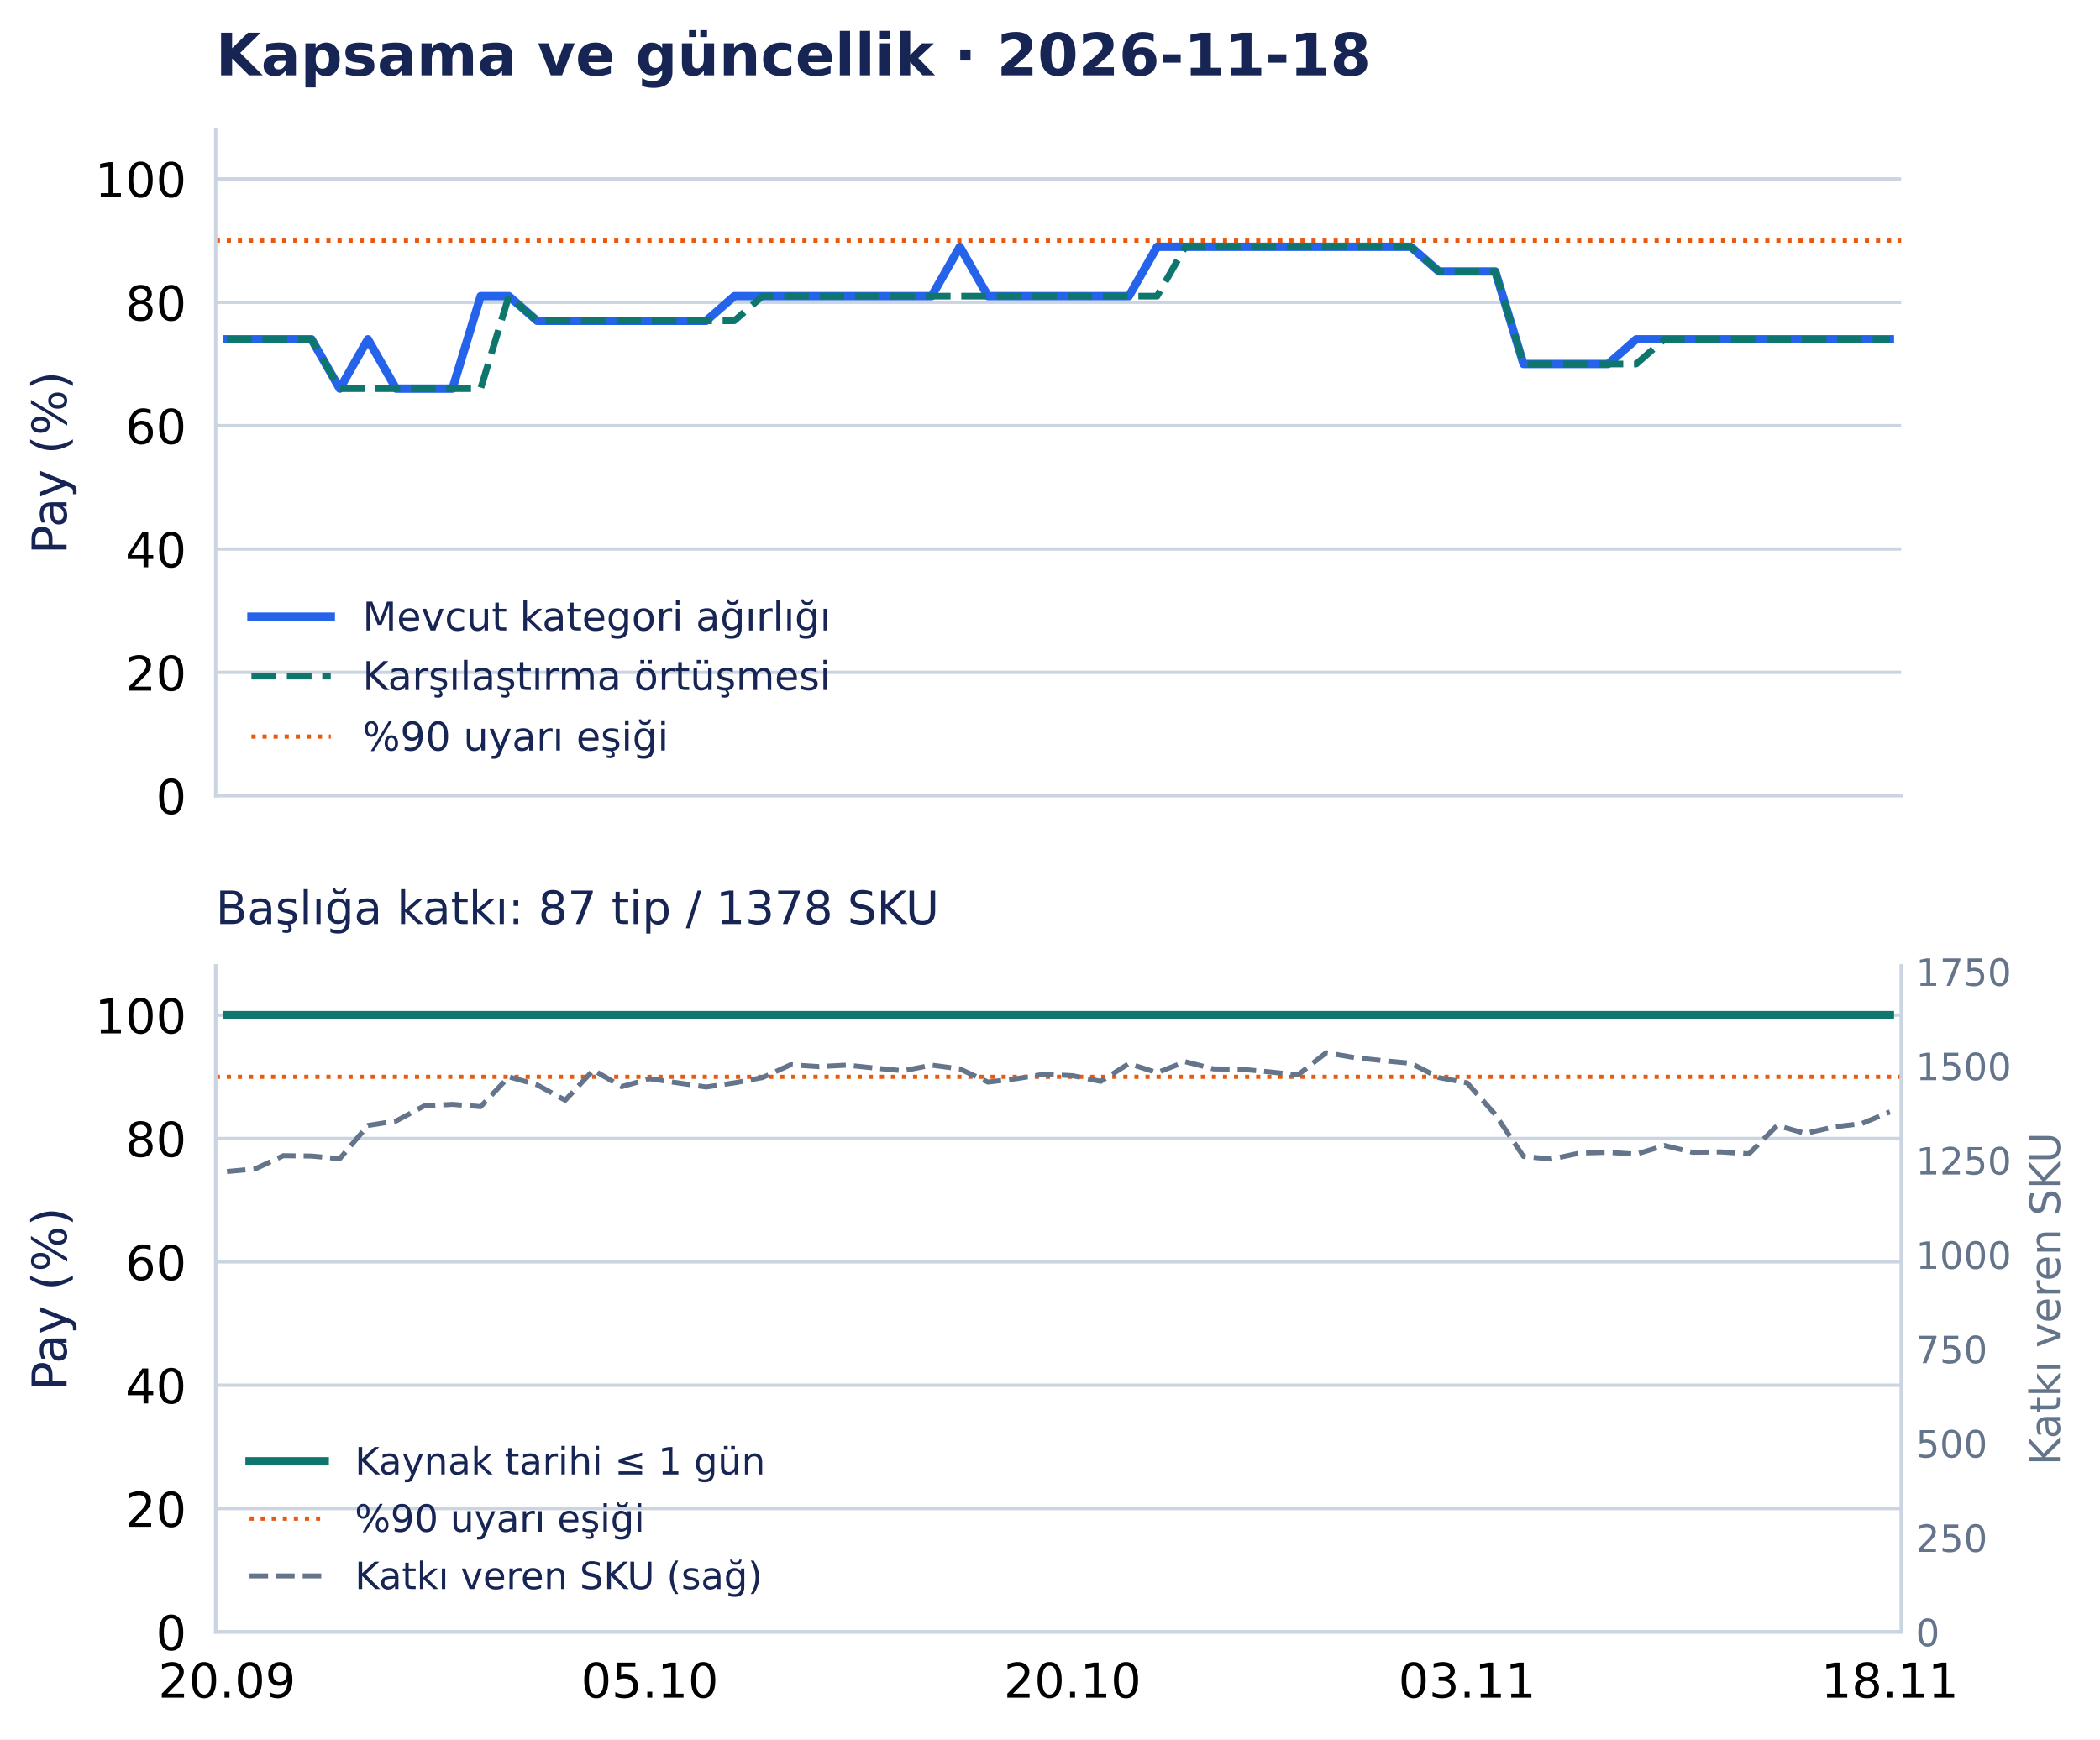
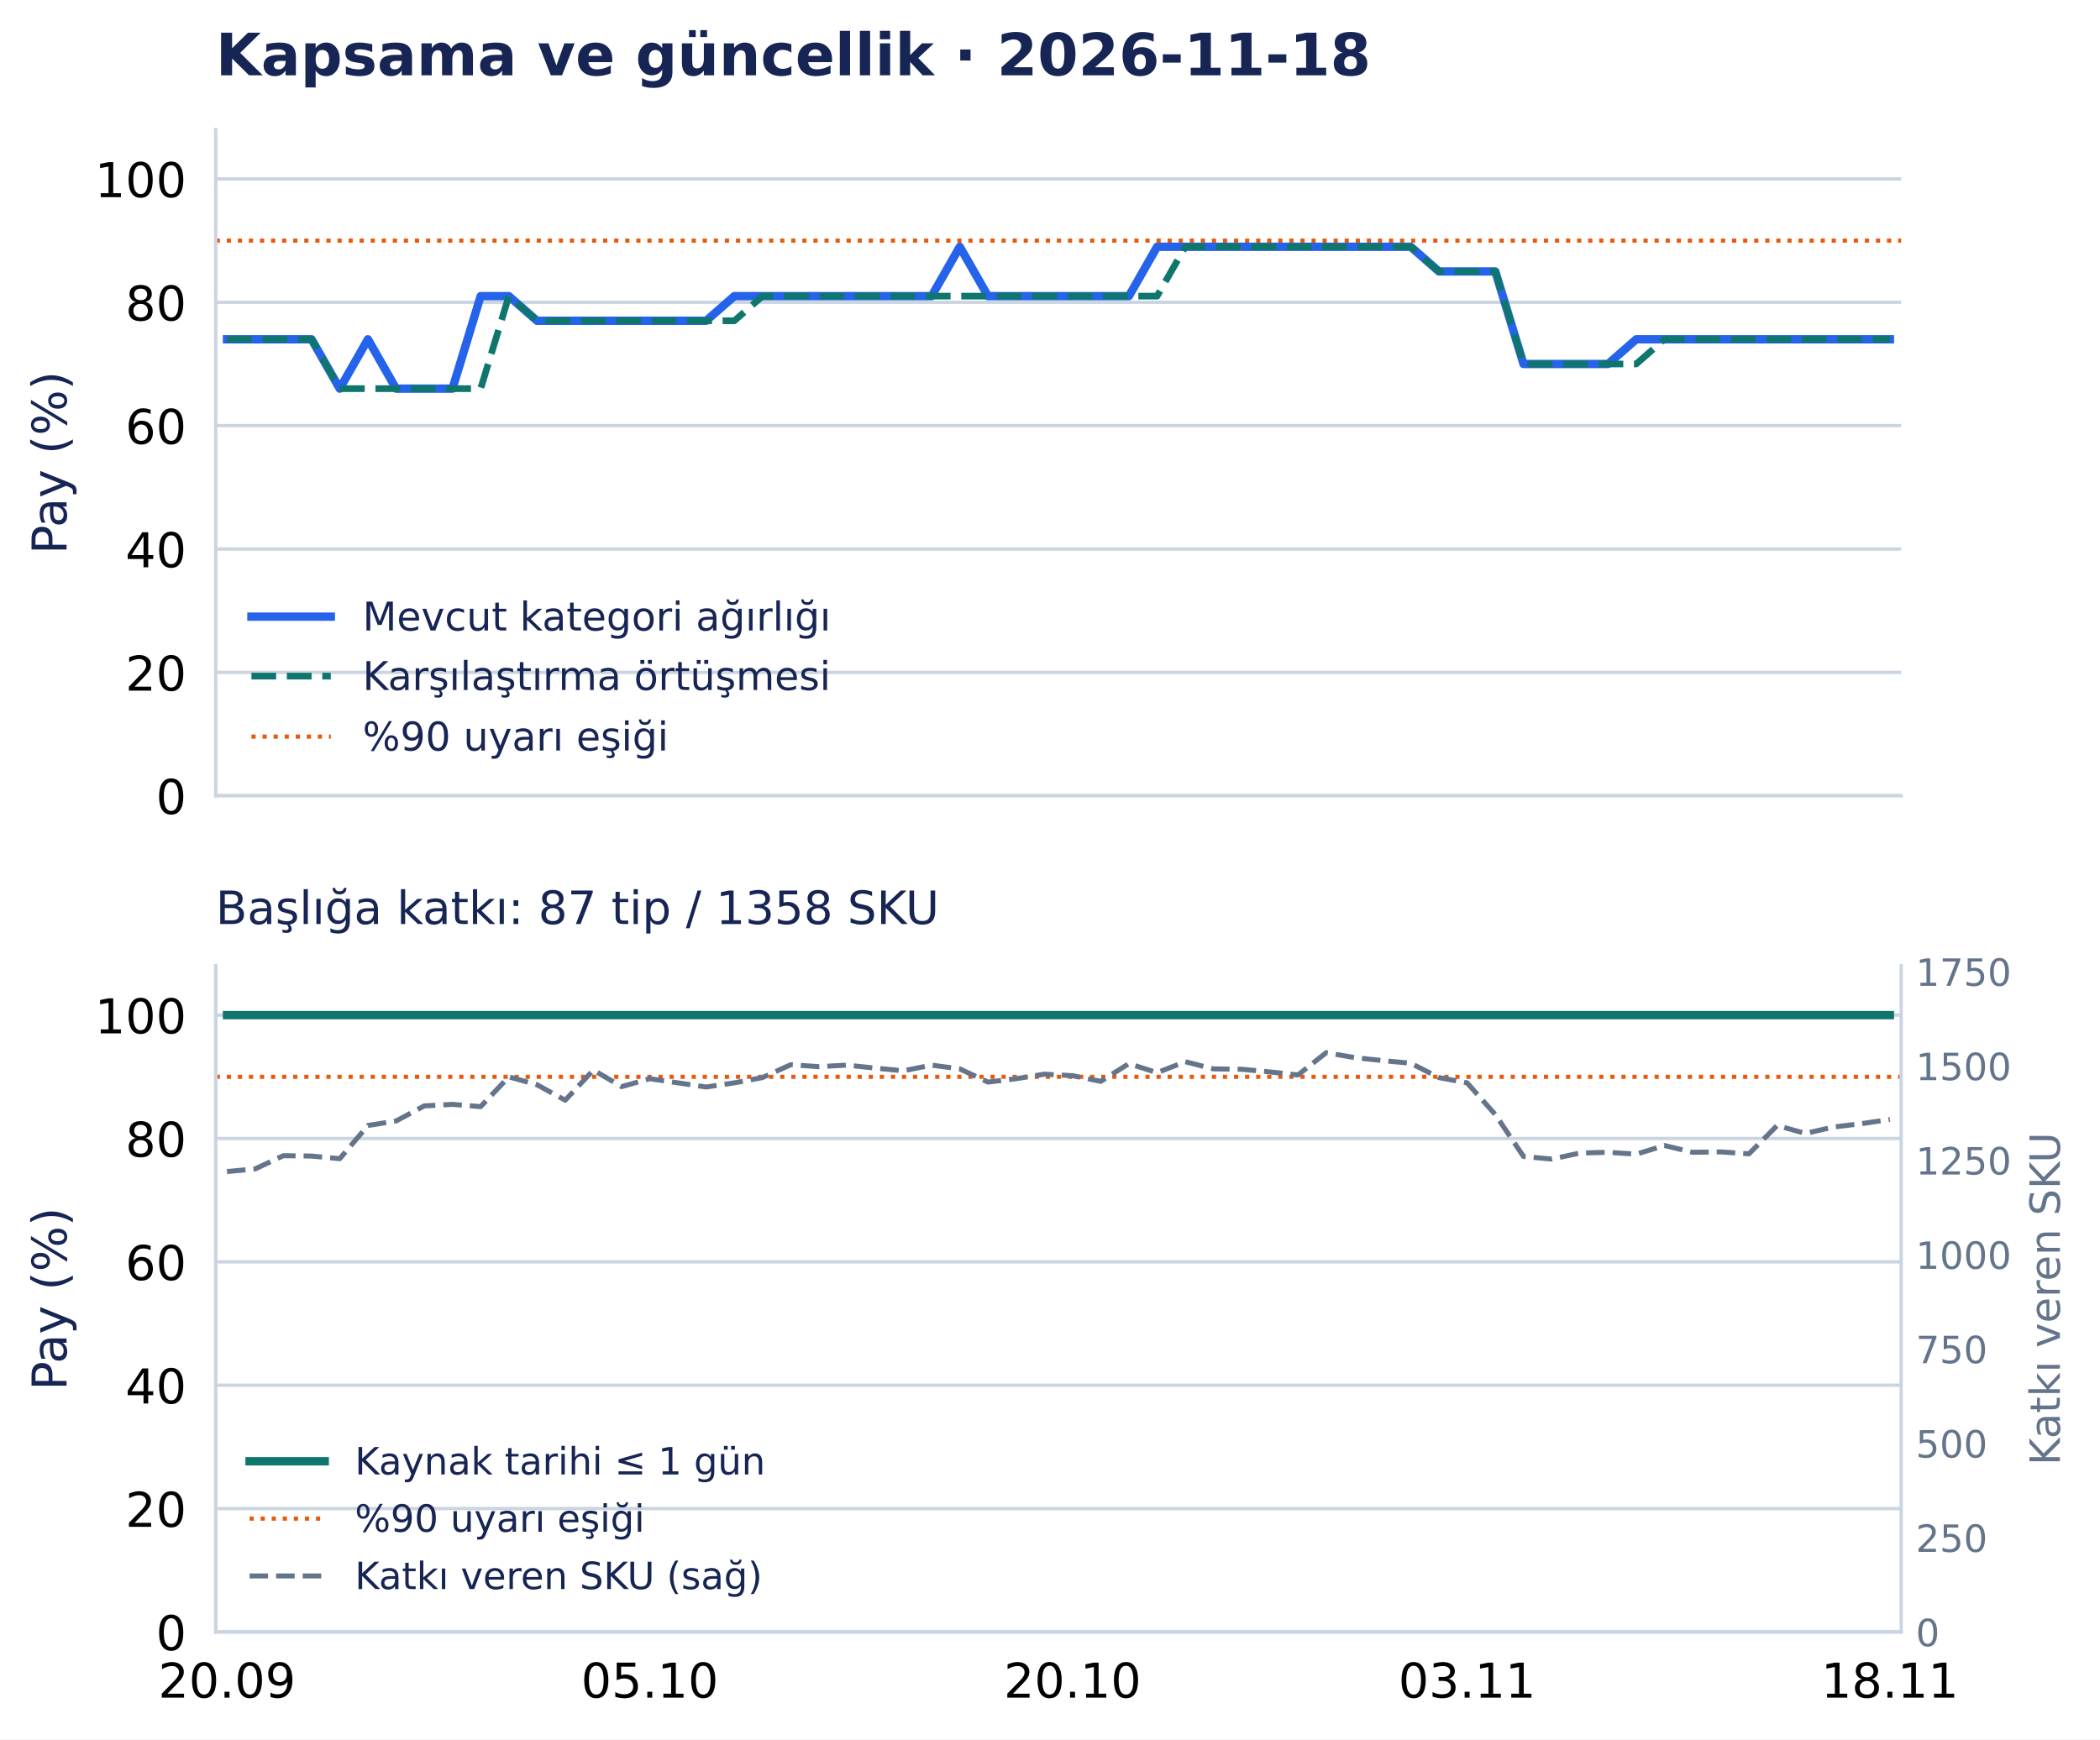
<svg xmlns="http://www.w3.org/2000/svg" width="502.794pt" height="416.535pt" viewBox="0 0 502.794 416.535" version="1.1">
  <defs>
    <style type="text/css">*{stroke-linejoin: round; stroke-linecap: butt}</style>
  </defs>
  <g id="figure_1">
    <g id="patch_1">
      <path d="M 0 416.535 L 502.794 416.535 L 502.794 0 L 0 0 z " style="fill: #ffffff" />
    </g>
    <g id="axes_1">
      <g id="patch_2">
        <path d="M 51.651 190.574 L 455.188 190.574 L 455.188 31.035 L 51.651 31.035 z " style="fill: #ffffff" />
      </g>
      <g id="matplotlib.axis_1">
        <g id="xtick_1">
          <g id="line2d_1" />
        </g>
        <g id="xtick_2">
          <g id="line2d_2" />
        </g>
        <g id="xtick_3">
          <g id="line2d_3" />
        </g>
        <g id="xtick_4">
          <g id="line2d_4" />
        </g>
        <g id="xtick_5">
          <g id="line2d_5" />
        </g>
      </g>
      <g id="matplotlib.axis_2">
        <g id="ytick_1">
          <g id="line2d_6">
            <path d="M 51.651 190.574 L 455.188 190.574 " clip-path="url(#p0e1365a26f)" style="fill: none; stroke: #cbd5e1; stroke-width: 0.8; stroke-linecap: square" />
          </g>
          <g id="line2d_7" />
          <g id="text_1">
            <text style="font-size: 11.5px; font-family: 'DejaVu Sans', 'Bitstream Vera Sans', 'Computer Modern Sans Serif', 'Lucida Grande', 'Verdana', 'Geneva', 'Lucid', 'Arial', 'Helvetica', 'Avant Garde', sans-serif; text-anchor: end" x="44.651" y="194.943" transform="rotate(-0 44.65062 194.9427)">0</text>
          </g>
        </g>
        <g id="ytick_2">
          <g id="line2d_8">
            <path d="M 51.651 161.03 L 455.188 161.03 " clip-path="url(#p0e1365a26f)" style="fill: none; stroke: #cbd5e1; stroke-width: 0.8; stroke-linecap: square" />
          </g>
          <g id="line2d_9" />
          <g id="text_2">
            <text style="font-size: 11.5px; font-family: 'DejaVu Sans', 'Bitstream Vera Sans', 'Computer Modern Sans Serif', 'Lucida Grande', 'Verdana', 'Geneva', 'Lucid', 'Arial', 'Helvetica', 'Avant Garde', sans-serif; text-anchor: end" x="44.651" y="165.398" transform="rotate(-0 44.65062 165.3983)">20</text>
          </g>
        </g>
        <g id="ytick_3">
          <g id="line2d_10">
            <path d="M 51.651 131.485 L 455.188 131.485 " clip-path="url(#p0e1365a26f)" style="fill: none; stroke: #cbd5e1; stroke-width: 0.8; stroke-linecap: square" />
          </g>
          <g id="line2d_11" />
          <g id="text_3">
            <text style="font-size: 11.5px; font-family: 'DejaVu Sans', 'Bitstream Vera Sans', 'Computer Modern Sans Serif', 'Lucida Grande', 'Verdana', 'Geneva', 'Lucid', 'Arial', 'Helvetica', 'Avant Garde', sans-serif; text-anchor: end" x="44.651" y="135.854" transform="rotate(-0 44.65062 135.854)">40</text>
          </g>
        </g>
        <g id="ytick_4">
          <g id="line2d_12">
            <path d="M 51.651 101.941 L 455.188 101.941 " clip-path="url(#p0e1365a26f)" style="fill: none; stroke: #cbd5e1; stroke-width: 0.8; stroke-linecap: square" />
          </g>
          <g id="line2d_13" />
          <g id="text_4">
            <text style="font-size: 11.5px; font-family: 'DejaVu Sans', 'Bitstream Vera Sans', 'Computer Modern Sans Serif', 'Lucida Grande', 'Verdana', 'Geneva', 'Lucid', 'Arial', 'Helvetica', 'Avant Garde', sans-serif; text-anchor: end" x="44.651" y="106.31" transform="rotate(-0 44.65062 106.3097)">60</text>
          </g>
        </g>
        <g id="ytick_5">
          <g id="line2d_14">
            <path d="M 51.651 72.397 L 455.188 72.397 " clip-path="url(#p0e1365a26f)" style="fill: none; stroke: #cbd5e1; stroke-width: 0.8; stroke-linecap: square" />
          </g>
          <g id="line2d_15" />
          <g id="text_5">
            <text style="font-size: 11.5px; font-family: 'DejaVu Sans', 'Bitstream Vera Sans', 'Computer Modern Sans Serif', 'Lucida Grande', 'Verdana', 'Geneva', 'Lucid', 'Arial', 'Helvetica', 'Avant Garde', sans-serif; text-anchor: end" x="44.651" y="76.765" transform="rotate(-0 44.65062 76.76539)">80</text>
          </g>
        </g>
        <g id="ytick_6">
          <g id="line2d_16">
            <path d="M 51.651 42.852 L 455.188 42.852 " clip-path="url(#p0e1365a26f)" style="fill: none; stroke: #cbd5e1; stroke-width: 0.8; stroke-linecap: square" />
          </g>
          <g id="line2d_17" />
          <g id="text_6">
            <text style="font-size: 11.5px; font-family: 'DejaVu Sans', 'Bitstream Vera Sans', 'Computer Modern Sans Serif', 'Lucida Grande', 'Verdana', 'Geneva', 'Lucid', 'Arial', 'Helvetica', 'Avant Garde', sans-serif; text-anchor: end" x="44.651" y="47.221" transform="rotate(-0 44.65062 47.22107)">100</text>
          </g>
        </g>
        <g id="text_7">
          <text style="font-size: 11.5px; font-family: 'DejaVu Sans', 'Bitstream Vera Sans', 'Computer Modern Sans Serif', 'Lucida Grande', 'Verdana', 'Geneva', 'Lucid', 'Arial', 'Helvetica', 'Avant Garde', sans-serif; text-anchor: middle; fill: #172554" x="15.937" y="110.804" transform="rotate(-90 15.93731 110.8044)">Pay (%)</text>
        </g>
      </g>
      <g id="line2d_18">
        <path d="M 54.35 81.26 L 61.098 81.26 L 67.846 81.26 L 74.594 81.26 L 81.342 93.078 L 88.09 81.26 L 94.839 93.078 L 101.587 93.078 L 108.335 93.078 L 115.083 70.92 L 121.831 70.92 L 128.579 76.828 L 135.327 76.828 L 142.075 76.828 L 148.824 76.828 L 155.572 76.828 L 162.32 76.828 L 169.068 76.828 L 175.816 70.92 L 182.564 70.92 L 189.312 70.92 L 196.06 70.92 L 202.809 70.92 L 209.557 70.92 L 216.305 70.92 L 223.053 70.92 L 229.801 59.102 L 236.549 70.92 L 243.297 70.92 L 250.045 70.92 L 256.794 70.92 L 263.542 70.92 L 270.29 70.92 L 277.038 59.102 L 283.786 59.102 L 290.534 59.102 L 297.282 59.102 L 304.03 59.102 L 310.778 59.102 L 317.527 59.102 L 324.275 59.102 L 331.023 59.102 L 337.771 59.102 L 344.519 65.011 L 351.267 65.011 L 358.015 65.011 L 364.763 87.169 L 371.512 87.169 L 378.26 87.169 L 385.008 87.169 L 391.756 81.26 L 398.504 81.26 L 405.252 81.26 L 412 81.26 L 418.748 81.26 L 425.497 81.26 L 432.245 81.26 L 438.993 81.26 L 445.741 81.26 L 452.489 81.26 " clip-path="url(#p0e1365a26f)" style="fill: none; stroke: #2563eb; stroke-width: 2; stroke-linecap: square" />
      </g>
      <g id="line2d_19">
        <path d="M 54.35 81.26 L 61.098 81.26 L 67.846 81.26 L 74.594 81.26 L 81.342 93.078 L 88.09 93.078 L 94.839 93.078 L 101.587 93.078 L 108.335 93.078 L 115.083 93.078 L 121.831 70.92 L 128.579 76.828 L 135.327 76.828 L 142.075 76.828 L 148.824 76.828 L 155.572 76.828 L 162.32 76.828 L 169.068 76.828 L 175.816 76.828 L 182.564 70.92 L 189.312 70.92 L 196.06 70.92 L 202.809 70.92 L 209.557 70.92 L 216.305 70.92 L 223.053 70.92 L 229.801 70.92 L 236.549 70.92 L 243.297 70.92 L 250.045 70.92 L 256.794 70.92 L 263.542 70.92 L 270.29 70.92 L 277.038 70.92 L 283.786 59.102 L 290.534 59.102 L 297.282 59.102 L 304.03 59.102 L 310.778 59.102 L 317.527 59.102 L 324.275 59.102 L 331.023 59.102 L 337.771 59.102 L 344.519 65.011 L 351.267 65.011 L 358.015 65.011 L 364.763 87.169 L 371.512 87.169 L 378.26 87.169 L 385.008 87.169 L 391.756 87.169 L 398.504 81.26 L 405.252 81.26 L 412 81.26 L 418.748 81.26 L 425.497 81.26 L 432.245 81.26 L 438.993 81.26 L 445.741 81.26 L 452.489 81.26 " clip-path="url(#p0e1365a26f)" style="fill: none; stroke-dasharray: 5.92,2.56; stroke-dashoffset: 0; stroke: #0f766e; stroke-width: 1.6" />
      </g>
      <g id="line2d_20">
        <path d="M 51.651 57.625 L 455.188 57.625 " clip-path="url(#p0e1365a26f)" style="fill: none; stroke-dasharray: 1,1.65; stroke-dashoffset: 0; stroke: #ea580c" />
      </g>
      <g id="patch_3">
        <path d="M 51.651 190.574 L 51.651 31.035 " style="fill: none; stroke: #cbd5e1; stroke-width: 0.8; stroke-linejoin: miter; stroke-linecap: square" />
      </g>
      <g id="patch_4">
        <path d="M 51.651 190.574 L 455.188 190.574 " style="fill: none; stroke: #cbd5e1; stroke-width: 0.8; stroke-linejoin: miter; stroke-linecap: square" />
      </g>
      <g id="text_8">
        <text style="font-weight: 700; font-size: 14px; font-family: 'DejaVu Sans', 'Bitstream Vera Sans', 'Computer Modern Sans Serif', 'Lucida Grande', 'Verdana', 'Geneva', 'Lucid', 'Arial', 'Helvetica', 'Avant Garde', sans-serif; text-anchor: start; fill: #172554" x="51.651" y="18.035" transform="rotate(-0 51.65062 18.03469)">Kapsama ve güncellik · 2026-11-18</text>
      </g>
      <g id="legend_1">
        <g id="line2d_21">
          <path d="M 60.201 147.675 L 69.701 147.675 L 79.201 147.675 " style="fill: none; stroke: #2563eb; stroke-width: 2; stroke-linecap: square" />
        </g>
        <g id="text_9">
          <text style="font-size: 9.5px; font-family: 'DejaVu Sans', 'Bitstream Vera Sans', 'Computer Modern Sans Serif', 'Lucida Grande', 'Verdana', 'Geneva', 'Lucid', 'Arial', 'Helvetica', 'Avant Garde', sans-serif; text-anchor: start; fill: #172554" x="86.801" y="151" transform="rotate(-0 86.80062 150.9998)">Mevcut kategori ağırlığı</text>
        </g>
        <g id="line2d_22">
          <path d="M 60.201 161.926 L 69.701 161.926 L 79.201 161.926 " style="fill: none; stroke-dasharray: 5.92,2.56; stroke-dashoffset: 0; stroke: #0f766e; stroke-width: 1.6" />
        </g>
        <g id="text_10">
          <text style="font-size: 9.5px; font-family: 'DejaVu Sans', 'Bitstream Vera Sans', 'Computer Modern Sans Serif', 'Lucida Grande', 'Verdana', 'Geneva', 'Lucid', 'Arial', 'Helvetica', 'Avant Garde', sans-serif; text-anchor: start; fill: #172554" x="86.801" y="165.251" transform="rotate(-0 86.80062 165.2506)">Karşılaştırma örtüşmesi</text>
        </g>
        <g id="line2d_23">
          <path d="M 60.201 176.417 L 69.701 176.417 L 79.201 176.417 " style="fill: none; stroke-dasharray: 1,1.65; stroke-dashoffset: 0; stroke: #ea580c" />
        </g>
        <g id="text_11">
          <text style="font-size: 9.5px; font-family: 'DejaVu Sans', 'Bitstream Vera Sans', 'Computer Modern Sans Serif', 'Lucida Grande', 'Verdana', 'Geneva', 'Lucid', 'Arial', 'Helvetica', 'Avant Garde', sans-serif; text-anchor: start; fill: #172554" x="86.801" y="179.742" transform="rotate(-0 86.80062 179.7418)">%90 uyarı eşiği</text>
        </g>
      </g>
    </g>
    <g id="axes_2">
      <g id="patch_5">
        <path d="M 51.651 390.835 L 455.188 390.835 L 455.188 231.295 L 51.651 231.295 z " style="fill: #ffffff" />
      </g>
      <g id="matplotlib.axis_3">
        <g id="xtick_6">
          <g id="line2d_24" />
          <g id="text_12">
            <text style="font-size: 11.5px; font-family: 'DejaVu Sans', 'Bitstream Vera Sans', 'Computer Modern Sans Serif', 'Lucida Grande', 'Verdana', 'Geneva', 'Lucid', 'Arial', 'Helvetica', 'Avant Garde', sans-serif; text-anchor: middle" x="54.35" y="406.572" transform="rotate(-0 54.34987 406.572)">20.09</text>
          </g>
        </g>
        <g id="xtick_7">
          <g id="line2d_25" />
          <g id="text_13">
            <text style="font-size: 11.5px; font-family: 'DejaVu Sans', 'Bitstream Vera Sans', 'Computer Modern Sans Serif', 'Lucida Grande', 'Verdana', 'Geneva', 'Lucid', 'Arial', 'Helvetica', 'Avant Garde', sans-serif; text-anchor: middle" x="155.572" y="406.572" transform="rotate(-0 155.5717 406.572)">05.10</text>
          </g>
        </g>
        <g id="xtick_8">
          <g id="line2d_26" />
          <g id="text_14">
            <text style="font-size: 11.5px; font-family: 'DejaVu Sans', 'Bitstream Vera Sans', 'Computer Modern Sans Serif', 'Lucida Grande', 'Verdana', 'Geneva', 'Lucid', 'Arial', 'Helvetica', 'Avant Garde', sans-serif; text-anchor: middle" x="256.794" y="406.572" transform="rotate(-0 256.7935 406.572)">20.10</text>
          </g>
        </g>
        <g id="xtick_9">
          <g id="line2d_27" />
          <g id="text_15">
            <text style="font-size: 11.5px; font-family: 'DejaVu Sans', 'Bitstream Vera Sans', 'Computer Modern Sans Serif', 'Lucida Grande', 'Verdana', 'Geneva', 'Lucid', 'Arial', 'Helvetica', 'Avant Garde', sans-serif; text-anchor: middle" x="351.267" y="406.572" transform="rotate(-0 351.2672 406.572)">03.11</text>
          </g>
        </g>
        <g id="xtick_10">
          <g id="line2d_28" />
          <g id="text_16">
            <text style="font-size: 11.5px; font-family: 'DejaVu Sans', 'Bitstream Vera Sans', 'Computer Modern Sans Serif', 'Lucida Grande', 'Verdana', 'Geneva', 'Lucid', 'Arial', 'Helvetica', 'Avant Garde', sans-serif; text-anchor: middle" x="452.489" y="406.572" transform="rotate(-0 452.489 406.572)">18.11</text>
          </g>
        </g>
      </g>
      <g id="matplotlib.axis_4">
        <g id="ytick_7">
          <g id="line2d_29">
            <path d="M 51.651 390.835 L 455.188 390.835 " clip-path="url(#pd502d77126)" style="fill: none; stroke: #cbd5e1; stroke-width: 0.8; stroke-linecap: square" />
          </g>
          <g id="line2d_30" />
          <g id="text_17">
            <text style="font-size: 11.5px; font-family: 'DejaVu Sans', 'Bitstream Vera Sans', 'Computer Modern Sans Serif', 'Lucida Grande', 'Verdana', 'Geneva', 'Lucid', 'Arial', 'Helvetica', 'Avant Garde', sans-serif; text-anchor: end" x="44.651" y="395.203" transform="rotate(-0 44.65062 395.2033)">0</text>
          </g>
        </g>
        <g id="ytick_8">
          <g id="line2d_31">
            <path d="M 51.651 361.29 L 455.188 361.29 " clip-path="url(#pd502d77126)" style="fill: none; stroke: #cbd5e1; stroke-width: 0.8; stroke-linecap: square" />
          </g>
          <g id="line2d_32" />
          <g id="text_18">
            <text style="font-size: 11.5px; font-family: 'DejaVu Sans', 'Bitstream Vera Sans', 'Computer Modern Sans Serif', 'Lucida Grande', 'Verdana', 'Geneva', 'Lucid', 'Arial', 'Helvetica', 'Avant Garde', sans-serif; text-anchor: end" x="44.651" y="365.659" transform="rotate(-0 44.65062 365.659)">20</text>
          </g>
        </g>
        <g id="ytick_9">
          <g id="line2d_33">
            <path d="M 51.651 331.746 L 455.188 331.746 " clip-path="url(#pd502d77126)" style="fill: none; stroke: #cbd5e1; stroke-width: 0.8; stroke-linecap: square" />
          </g>
          <g id="line2d_34" />
          <g id="text_19">
            <text style="font-size: 11.5px; font-family: 'DejaVu Sans', 'Bitstream Vera Sans', 'Computer Modern Sans Serif', 'Lucida Grande', 'Verdana', 'Geneva', 'Lucid', 'Arial', 'Helvetica', 'Avant Garde', sans-serif; text-anchor: end" x="44.651" y="336.115" transform="rotate(-0 44.65062 336.1147)">40</text>
          </g>
        </g>
        <g id="ytick_10">
          <g id="line2d_35">
            <path d="M 51.651 302.202 L 455.188 302.202 " clip-path="url(#pd502d77126)" style="fill: none; stroke: #cbd5e1; stroke-width: 0.8; stroke-linecap: square" />
          </g>
          <g id="line2d_36" />
          <g id="text_20">
            <text style="font-size: 11.5px; font-family: 'DejaVu Sans', 'Bitstream Vera Sans', 'Computer Modern Sans Serif', 'Lucida Grande', 'Verdana', 'Geneva', 'Lucid', 'Arial', 'Helvetica', 'Avant Garde', sans-serif; text-anchor: end" x="44.651" y="306.57" transform="rotate(-0 44.65062 306.5704)">60</text>
          </g>
        </g>
        <g id="ytick_11">
          <g id="line2d_37">
            <path d="M 51.651 272.657 L 455.188 272.657 " clip-path="url(#pd502d77126)" style="fill: none; stroke: #cbd5e1; stroke-width: 0.8; stroke-linecap: square" />
          </g>
          <g id="line2d_38" />
          <g id="text_21">
            <text style="font-size: 11.5px; font-family: 'DejaVu Sans', 'Bitstream Vera Sans', 'Computer Modern Sans Serif', 'Lucida Grande', 'Verdana', 'Geneva', 'Lucid', 'Arial', 'Helvetica', 'Avant Garde', sans-serif; text-anchor: end" x="44.651" y="277.026" transform="rotate(-0 44.65062 277.0261)">80</text>
          </g>
        </g>
        <g id="ytick_12">
          <g id="line2d_39">
            <path d="M 51.651 243.113 L 455.188 243.113 " clip-path="url(#pd502d77126)" style="fill: none; stroke: #cbd5e1; stroke-width: 0.8; stroke-linecap: square" />
          </g>
          <g id="line2d_40" />
          <g id="text_22">
            <text style="font-size: 11.5px; font-family: 'DejaVu Sans', 'Bitstream Vera Sans', 'Computer Modern Sans Serif', 'Lucida Grande', 'Verdana', 'Geneva', 'Lucid', 'Arial', 'Helvetica', 'Avant Garde', sans-serif; text-anchor: end" x="44.651" y="247.482" transform="rotate(-0 44.65062 247.4817)">100</text>
          </g>
        </g>
        <g id="text_23">
          <text style="font-size: 11.5px; font-family: 'DejaVu Sans', 'Bitstream Vera Sans', 'Computer Modern Sans Serif', 'Lucida Grande', 'Verdana', 'Geneva', 'Lucid', 'Arial', 'Helvetica', 'Avant Garde', sans-serif; text-anchor: middle; fill: #172554" x="15.937" y="311.065" transform="rotate(-90 15.93731 311.065)">Pay (%)</text>
        </g>
      </g>
      <g id="line2d_41">
        <path d="M 54.35 243.113 L 61.098 243.113 L 67.846 243.113 L 74.594 243.113 L 81.342 243.113 L 88.09 243.113 L 94.839 243.113 L 101.587 243.113 L 108.335 243.113 L 115.083 243.113 L 121.831 243.113 L 128.579 243.113 L 135.327 243.113 L 142.075 243.113 L 148.824 243.113 L 155.572 243.113 L 162.32 243.113 L 169.068 243.113 L 175.816 243.113 L 182.564 243.113 L 189.312 243.113 L 196.06 243.113 L 202.809 243.113 L 209.557 243.113 L 216.305 243.113 L 223.053 243.113 L 229.801 243.113 L 236.549 243.113 L 243.297 243.113 L 250.045 243.113 L 256.794 243.113 L 263.542 243.113 L 270.29 243.113 L 277.038 243.113 L 283.786 243.113 L 290.534 243.113 L 297.282 243.113 L 304.03 243.113 L 310.778 243.113 L 317.527 243.113 L 324.275 243.113 L 331.023 243.113 L 337.771 243.113 L 344.519 243.113 L 351.267 243.113 L 358.015 243.113 L 364.763 243.113 L 371.512 243.113 L 378.26 243.113 L 385.008 243.113 L 391.756 243.113 L 398.504 243.113 L 405.252 243.113 L 412 243.113 L 418.748 243.113 L 425.497 243.113 L 432.245 243.113 L 438.993 243.113 L 445.741 243.113 L 452.489 243.113 " clip-path="url(#pd502d77126)" style="fill: none; stroke: #0f766e; stroke-width: 2; stroke-linecap: square" />
      </g>
      <g id="line2d_42">
        <path d="M 51.651 257.885 L 455.188 257.885 " clip-path="url(#pd502d77126)" style="fill: none; stroke-dasharray: 1,1.65; stroke-dashoffset: 0; stroke: #ea580c" />
      </g>
      <g id="patch_6">
        <path d="M 51.651 390.835 L 51.651 231.295 " style="fill: none; stroke: #cbd5e1; stroke-width: 0.8; stroke-linejoin: miter; stroke-linecap: square" />
      </g>
      <g id="patch_7">
        <path d="M 51.651 390.835 L 455.188 390.835 " style="fill: none; stroke: #cbd5e1; stroke-width: 0.8; stroke-linejoin: miter; stroke-linecap: square" />
      </g>
      <g id="text_24">
-         <text style="font-size: 11px; font-family: 'DejaVu Sans', 'Bitstream Vera Sans', 'Computer Modern Sans Serif', 'Lucida Grande', 'Verdana', 'Geneva', 'Lucid', 'Arial', 'Helvetica', 'Avant Garde', sans-serif; text-anchor: start; fill: #172554" x="51.651" y="221.295" transform="rotate(-0 51.65062 221.2954)">Başlığa katkı: 87 tip / 1378 SKU</text>
+         <text style="font-size: 11px; font-family: 'DejaVu Sans', 'Bitstream Vera Sans', 'Computer Modern Sans Serif', 'Lucida Grande', 'Verdana', 'Geneva', 'Lucid', 'Arial', 'Helvetica', 'Avant Garde', sans-serif; text-anchor: start; fill: #172554" x="51.651" y="221.295" transform="rotate(-0 51.65062 221.2954)">Başlığa katkı: 87 tip / 1358 SKU</text>
      </g>
      <g id="legend_2">
        <g id="line2d_43">
          <path d="M 59.751 349.966 L 68.751 349.966 L 77.751 349.966 " style="fill: none; stroke: #0f766e; stroke-width: 2; stroke-linecap: square" />
        </g>
        <g id="text_25">
          <text style="font-size: 9px; font-family: 'DejaVu Sans', 'Bitstream Vera Sans', 'Computer Modern Sans Serif', 'Lucida Grande', 'Verdana', 'Geneva', 'Lucid', 'Arial', 'Helvetica', 'Avant Garde', sans-serif; text-anchor: start; fill: #172554" x="84.951" y="353.116" transform="rotate(-0 84.95063 353.1155)">Kaynak tarihi ≤ 1 gün</text>
        </g>
        <g id="line2d_44">
          <path d="M 59.751 363.694 L 68.751 363.694 L 77.751 363.694 " style="fill: none; stroke-dasharray: 1,1.65; stroke-dashoffset: 0; stroke: #ea580c" />
        </g>
        <g id="text_26">
          <text style="font-size: 9px; font-family: 'DejaVu Sans', 'Bitstream Vera Sans', 'Computer Modern Sans Serif', 'Lucida Grande', 'Verdana', 'Geneva', 'Lucid', 'Arial', 'Helvetica', 'Avant Garde', sans-serif; text-anchor: start; fill: #172554" x="84.951" y="366.844" transform="rotate(-0 84.95063 366.8441)">%90 uyarı eşiği</text>
        </g>
        <g id="line2d_45">
          <path d="M 59.751 377.423 L 68.751 377.423 L 77.751 377.423 " style="fill: none; stroke-dasharray: 4.44,1.92; stroke-dashoffset: 0; stroke: #64748b; stroke-width: 1.2" />
        </g>
        <g id="text_27">
          <text style="font-size: 9px; font-family: 'DejaVu Sans', 'Bitstream Vera Sans', 'Computer Modern Sans Serif', 'Lucida Grande', 'Verdana', 'Geneva', 'Lucid', 'Arial', 'Helvetica', 'Avant Garde', sans-serif; text-anchor: start; fill: #172554" x="84.951" y="380.573" transform="rotate(-0 84.95063 380.5726)">Katkı veren SKU (sağ)</text>
        </g>
      </g>
    </g>
    <g id="axes_3">
      <g id="matplotlib.axis_5">
        <g id="ytick_13">
          <g id="line2d_46" />
          <g id="text_28">
            <text style="font-size: 9px; font-family: 'DejaVu Sans', 'Bitstream Vera Sans', 'Computer Modern Sans Serif', 'Lucida Grande', 'Verdana', 'Geneva', 'Lucid', 'Arial', 'Helvetica', 'Avant Garde', sans-serif; text-anchor: start; fill: #64748b" x="458.688" y="394.254" transform="rotate(-0 458.6883 394.2536)">0</text>
          </g>
        </g>
        <g id="ytick_14">
          <g id="line2d_47" />
          <g id="text_29">
            <text style="font-size: 9px; font-family: 'DejaVu Sans', 'Bitstream Vera Sans', 'Computer Modern Sans Serif', 'Lucida Grande', 'Verdana', 'Geneva', 'Lucid', 'Arial', 'Helvetica', 'Avant Garde', sans-serif; text-anchor: start; fill: #64748b" x="458.688" y="371.659" transform="rotate(-0 458.6883 371.6592)">250</text>
          </g>
        </g>
        <g id="ytick_15">
          <g id="line2d_48" />
          <g id="text_30">
            <text style="font-size: 9px; font-family: 'DejaVu Sans', 'Bitstream Vera Sans', 'Computer Modern Sans Serif', 'Lucida Grande', 'Verdana', 'Geneva', 'Lucid', 'Arial', 'Helvetica', 'Avant Garde', sans-serif; text-anchor: start; fill: #64748b" x="458.688" y="349.065" transform="rotate(-0 458.6883 349.0648)">500</text>
          </g>
        </g>
        <g id="ytick_16">
          <g id="line2d_49" />
          <g id="text_31">
            <text style="font-size: 9px; font-family: 'DejaVu Sans', 'Bitstream Vera Sans', 'Computer Modern Sans Serif', 'Lucida Grande', 'Verdana', 'Geneva', 'Lucid', 'Arial', 'Helvetica', 'Avant Garde', sans-serif; text-anchor: start; fill: #64748b" x="458.688" y="326.47" transform="rotate(-0 458.6883 326.4703)">750</text>
          </g>
        </g>
        <g id="ytick_17">
          <g id="line2d_50" />
          <g id="text_32">
            <text style="font-size: 9px; font-family: 'DejaVu Sans', 'Bitstream Vera Sans', 'Computer Modern Sans Serif', 'Lucida Grande', 'Verdana', 'Geneva', 'Lucid', 'Arial', 'Helvetica', 'Avant Garde', sans-serif; text-anchor: start; fill: #64748b" x="458.688" y="303.876" transform="rotate(-0 458.6883 303.8759)">1000</text>
          </g>
        </g>
        <g id="ytick_18">
          <g id="line2d_51" />
          <g id="text_33">
            <text style="font-size: 9px; font-family: 'DejaVu Sans', 'Bitstream Vera Sans', 'Computer Modern Sans Serif', 'Lucida Grande', 'Verdana', 'Geneva', 'Lucid', 'Arial', 'Helvetica', 'Avant Garde', sans-serif; text-anchor: start; fill: #64748b" x="458.688" y="281.281" transform="rotate(-0 458.6883 281.2814)">1250</text>
          </g>
        </g>
        <g id="ytick_19">
          <g id="line2d_52" />
          <g id="text_34">
            <text style="font-size: 9px; font-family: 'DejaVu Sans', 'Bitstream Vera Sans', 'Computer Modern Sans Serif', 'Lucida Grande', 'Verdana', 'Geneva', 'Lucid', 'Arial', 'Helvetica', 'Avant Garde', sans-serif; text-anchor: start; fill: #64748b" x="458.688" y="258.687" transform="rotate(-0 458.6883 258.687)">1500</text>
          </g>
        </g>
        <g id="ytick_20">
          <g id="line2d_53" />
          <g id="text_35">
            <text style="font-size: 9px; font-family: 'DejaVu Sans', 'Bitstream Vera Sans', 'Computer Modern Sans Serif', 'Lucida Grande', 'Verdana', 'Geneva', 'Lucid', 'Arial', 'Helvetica', 'Avant Garde', sans-serif; text-anchor: start; fill: #64748b" x="458.688" y="236.093" transform="rotate(-0 458.6883 236.0926)">1750</text>
          </g>
        </g>
        <g id="text_36">
          <text style="font-size: 10px; font-family: 'DejaVu Sans', 'Bitstream Vera Sans', 'Computer Modern Sans Serif', 'Lucida Grande', 'Verdana', 'Geneva', 'Lucid', 'Arial', 'Helvetica', 'Avant Garde', sans-serif; text-anchor: middle; fill: #64748b" x="493.192" y="311.065" transform="rotate(-90 493.1917 311.065)">Katkı veren SKU</text>
        </g>
      </g>
      <g id="line2d_54">
-         <path d="M 54.35 280.574 L 61.098 279.941 L 67.846 276.778 L 74.594 276.868 L 81.342 277.501 L 88.09 269.548 L 94.839 268.463 L 101.587 264.848 L 108.335 264.487 L 115.083 265.029 L 121.831 257.889 L 128.579 259.787 L 135.327 263.492 L 142.075 256.262 L 148.824 260.239 L 155.572 258.341 L 162.32 259.335 L 169.068 260.329 L 175.816 259.335 L 182.564 258.07 L 189.312 254.997 L 196.06 255.449 L 202.809 255.087 L 209.557 255.81 L 216.305 256.443 L 223.053 255.087 L 229.801 255.991 L 236.549 259.154 L 243.297 258.341 L 250.045 257.256 L 256.794 257.618 L 263.542 258.974 L 270.29 254.726 L 277.038 256.895 L 283.786 254.274 L 290.534 255.991 L 297.282 256.081 L 304.03 256.714 L 310.778 257.437 L 317.527 252.105 L 324.275 253.28 L 331.023 254.003 L 337.771 254.635 L 344.519 258.07 L 351.267 259.335 L 358.015 266.927 L 364.763 276.959 L 371.512 277.591 L 378.26 276.145 L 385.008 275.965 L 391.756 276.416 L 398.504 274.338 L 405.252 275.965 L 412 275.874 L 418.748 276.326 L 425.497 269.548 L 432.245 271.446 L 438.993 269.909 L 445.741 269.096 L 452.489 266.294 " clip-path="url(#pd502d77126)" style="fill: none; stroke-dasharray: 4.44,1.92; stroke-dashoffset: 0; stroke: #64748b; stroke-width: 1.2" />
+         <path d="M 54.35 280.574 L 61.098 279.941 L 67.846 276.778 L 74.594 276.868 L 81.342 277.501 L 88.09 269.548 L 94.839 268.463 L 101.587 264.848 L 108.335 264.487 L 115.083 265.029 L 121.831 257.889 L 128.579 259.787 L 135.327 263.492 L 142.075 256.262 L 148.824 260.239 L 155.572 258.341 L 162.32 259.335 L 169.068 260.329 L 175.816 259.335 L 182.564 258.07 L 189.312 254.997 L 196.06 255.449 L 202.809 255.087 L 209.557 255.81 L 216.305 256.443 L 223.053 255.087 L 229.801 255.991 L 236.549 259.154 L 243.297 258.341 L 250.045 257.256 L 256.794 257.618 L 263.542 258.974 L 270.29 254.726 L 277.038 256.895 L 283.786 254.274 L 290.534 255.991 L 297.282 256.081 L 304.03 256.714 L 310.778 257.437 L 317.527 252.105 L 324.275 253.28 L 331.023 254.003 L 337.771 254.635 L 344.519 258.07 L 351.267 259.335 L 358.015 266.927 L 364.763 276.959 L 371.512 277.591 L 378.26 276.145 L 385.008 275.965 L 391.756 276.416 L 398.504 274.338 L 405.252 275.965 L 412 275.874 L 418.748 276.326 L 425.497 269.548 L 432.245 271.446 L 438.993 269.909 L 445.741 269.096 L 452.489 268.102 " clip-path="url(#pd502d77126)" style="fill: none; stroke-dasharray: 4.44,1.92; stroke-dashoffset: 0; stroke: #64748b; stroke-width: 1.2" />
      </g>
      <g id="patch_8">
        <path d="M 51.651 390.835 L 51.651 231.295 " style="fill: none; stroke: #cbd5e1; stroke-width: 0.8; stroke-linejoin: miter; stroke-linecap: square" />
      </g>
      <g id="patch_9">
        <path d="M 455.188 390.835 L 455.188 231.295 " style="fill: none; stroke: #cbd5e1; stroke-width: 0.8; stroke-linejoin: miter; stroke-linecap: square" />
      </g>
      <g id="patch_10">
        <path d="M 51.651 390.835 L 455.188 390.835 " style="fill: none; stroke: #cbd5e1; stroke-width: 0.8; stroke-linejoin: miter; stroke-linecap: square" />
      </g>
    </g>
  </g>
  <defs>
    <clipPath id="p0e1365a26f">
      <rect x="51.651" y="31.035" width="403.538" height="159.539" />
    </clipPath>
    <clipPath id="pd502d77126">
      <rect x="51.651" y="231.295" width="403.538" height="159.539" />
    </clipPath>
  </defs>
</svg>
